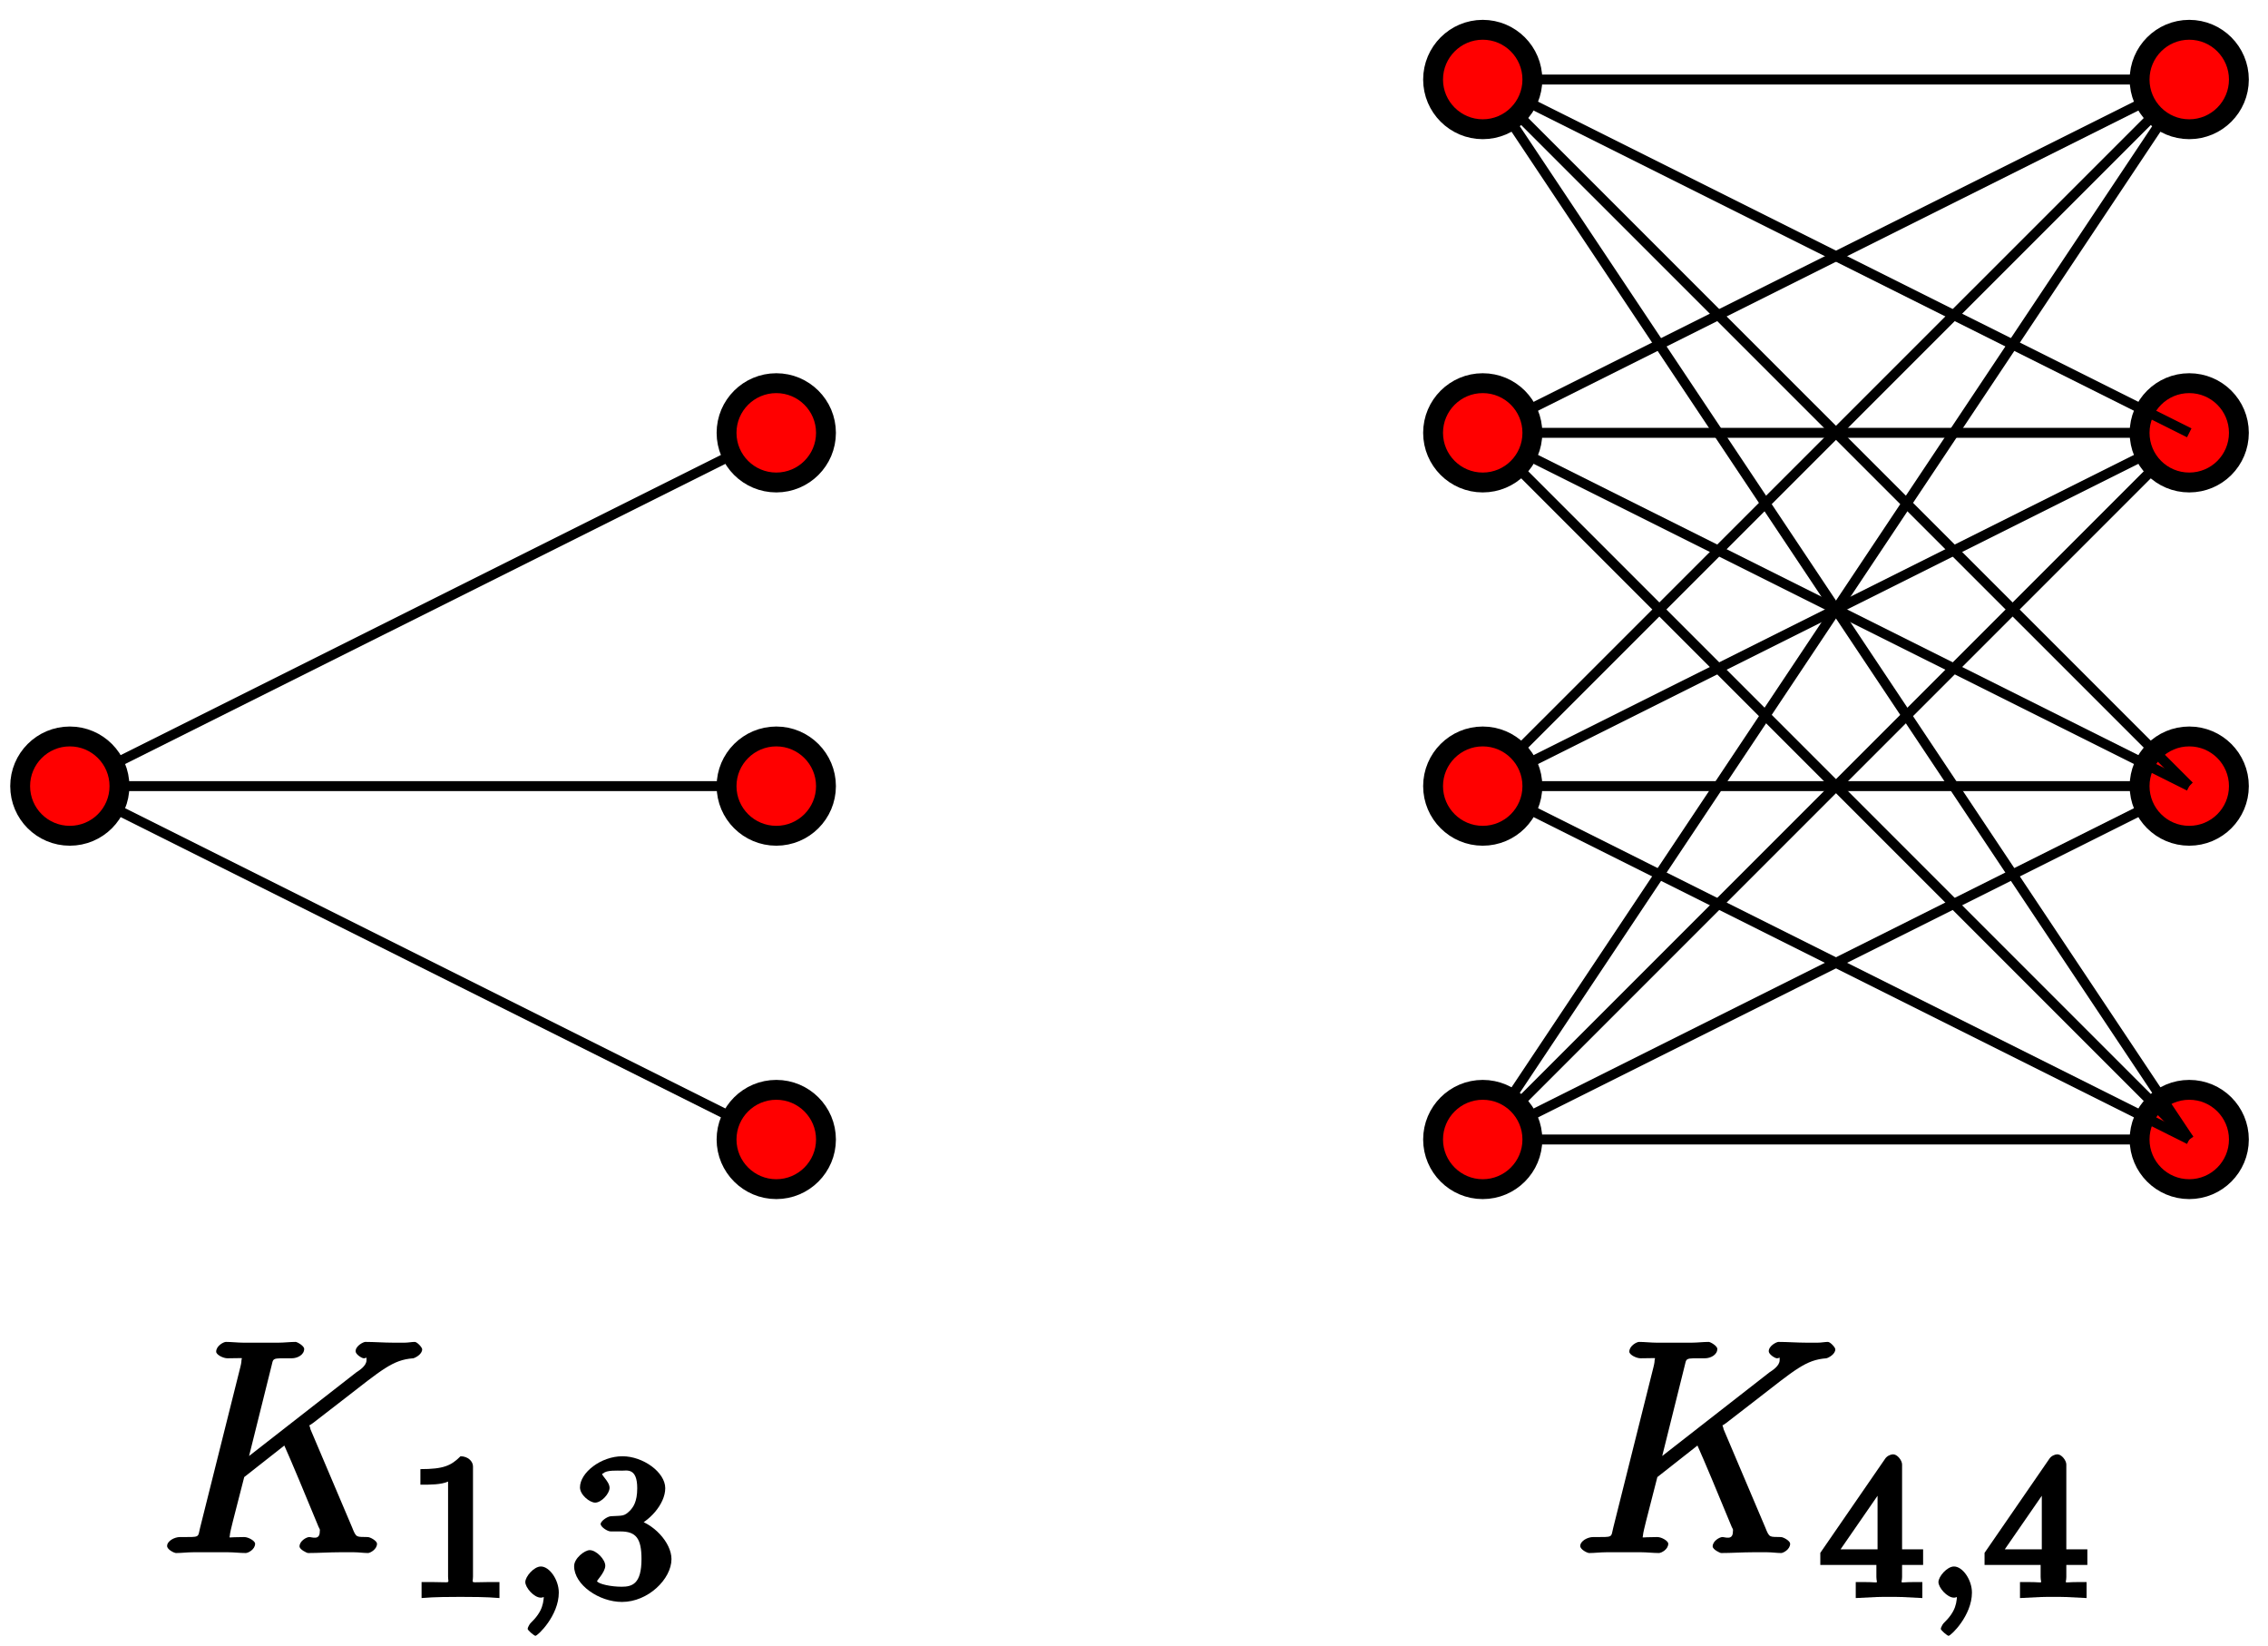
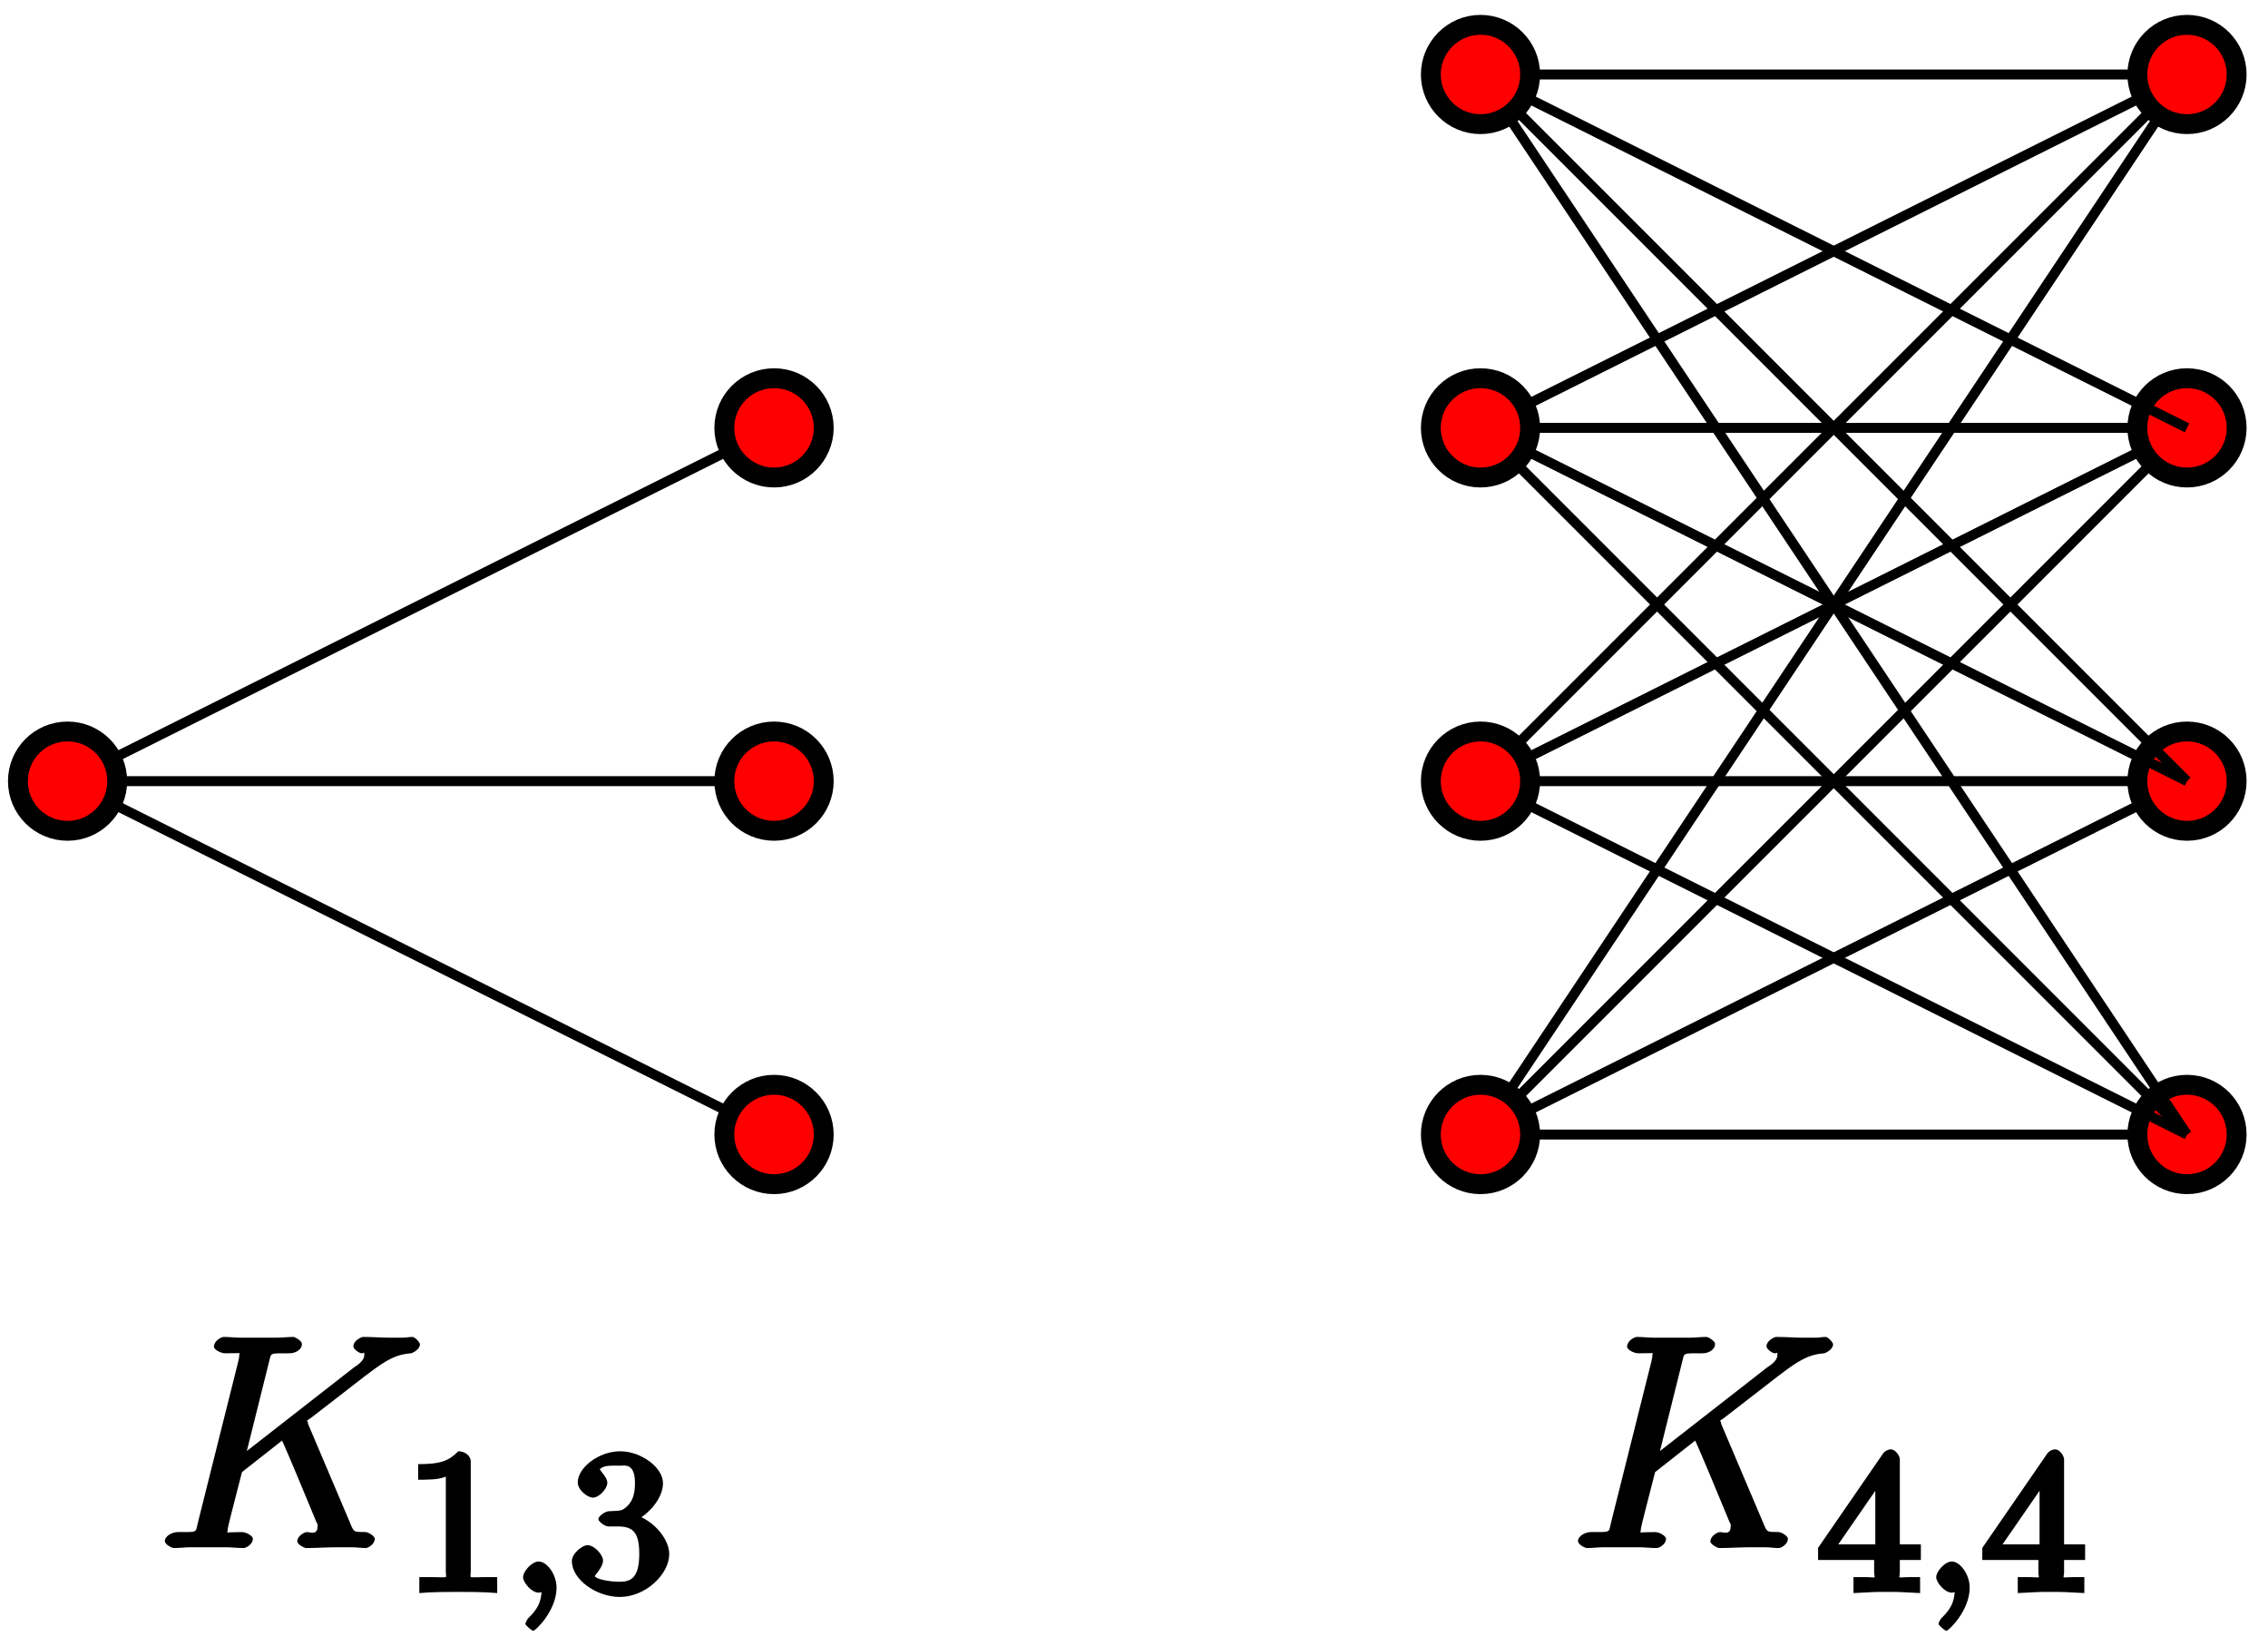
<svg xmlns="http://www.w3.org/2000/svg" xmlns:xlink="http://www.w3.org/1999/xlink" width="91pt" height="66pt" viewBox="0 0 91 66" version="1.1">
  <defs>
    <g>
      <symbol overflow="visible" id="glyph0-0">
        <path style="stroke:none;" d="" />
      </symbol>
      <symbol overflow="visible" id="glyph0-1">
        <path style="stroke:none;" d="M 6.125 -4.969 C 6.125 -5.016 6.078 -5.109 6.078 -5.141 C 6.078 -5.156 6.031 -5.062 6.234 -5.219 L 7.406 -6.125 C 9 -7.359 9.422 -7.75 10.25 -7.812 C 10.328 -7.828 10.609 -7.969 10.609 -8.172 C 10.609 -8.25 10.406 -8.469 10.312 -8.469 C 10.188 -8.469 10.047 -8.438 9.906 -8.438 L 9.453 -8.438 C 9.078 -8.438 8.688 -8.469 8.328 -8.469 C 8.25 -8.469 7.938 -8.312 7.938 -8.094 C 7.938 -7.969 8.188 -7.812 8.266 -7.812 C 8.391 -7.812 8.375 -7.906 8.375 -7.734 C 8.375 -7.5 8.062 -7.312 7.969 -7.25 L 3.281 -3.594 L 3.562 -3.484 L 4.547 -7.438 C 4.656 -7.844 4.531 -7.812 5.375 -7.812 C 5.609 -7.812 5.875 -7.953 5.875 -8.188 C 5.875 -8.312 5.594 -8.469 5.531 -8.469 C 5.312 -8.469 5.062 -8.438 4.844 -8.438 L 3.438 -8.438 C 3.219 -8.438 2.953 -8.469 2.734 -8.469 C 2.641 -8.469 2.344 -8.312 2.344 -8.078 C 2.344 -7.953 2.625 -7.812 2.797 -7.812 C 3.531 -7.812 3.359 -7.859 3.359 -7.734 C 3.359 -7.703 3.359 -7.641 3.312 -7.453 L 1.703 -1.031 C 1.594 -0.609 1.734 -0.641 0.891 -0.641 C 0.672 -0.641 0.375 -0.484 0.375 -0.281 C 0.375 -0.141 0.656 0 0.734 0 C 0.953 0 1.188 -0.031 1.422 -0.031 L 2.828 -0.031 C 3.047 -0.031 3.297 0 3.531 0 C 3.625 0 3.906 -0.141 3.906 -0.375 C 3.906 -0.484 3.641 -0.641 3.469 -0.641 C 2.734 -0.641 2.891 -0.578 2.891 -0.703 C 2.891 -0.781 2.969 -1.094 3.016 -1.281 L 3.469 -3.047 L 5.078 -4.312 C 5.312 -3.797 5.953 -2.266 6.453 -1.047 C 6.531 -0.906 6.5 -0.938 6.5 -0.859 C 6.5 -0.5 6.188 -0.641 6.078 -0.641 C 5.969 -0.641 5.688 -0.484 5.688 -0.266 C 5.688 -0.141 5.984 0 6.031 0 C 6.438 0 6.891 -0.031 7.297 -0.031 L 7.875 -0.031 C 8.062 -0.031 8.266 0 8.438 0 C 8.516 0 8.797 -0.141 8.797 -0.375 C 8.797 -0.484 8.531 -0.641 8.422 -0.641 C 7.969 -0.656 7.969 -0.594 7.797 -1.031 Z M 6.125 -4.969 " />
      </symbol>
      <symbol overflow="visible" id="glyph1-0">
        <path style="stroke:none;" d="" />
      </symbol>
      <symbol overflow="visible" id="glyph1-1">
        <path style="stroke:none;" d="M 2.688 -5.266 C 2.688 -5.469 2.484 -5.672 2.188 -5.672 C 1.812 -5.297 1.516 -5.156 0.578 -5.156 L 0.578 -4.531 C 0.984 -4.531 1.406 -4.531 1.688 -4.656 L 1.688 -0.844 C 1.688 -0.547 1.844 -0.625 1.094 -0.625 L 0.625 -0.625 L 0.625 0.016 C 1.141 -0.031 1.828 -0.031 2.188 -0.031 C 2.547 -0.031 3.234 -0.031 3.75 0.016 L 3.75 -0.625 L 3.281 -0.625 C 2.531 -0.625 2.688 -0.547 2.688 -0.844 Z M 2.688 -5.266 " />
      </symbol>
      <symbol overflow="visible" id="glyph1-2">
        <path style="stroke:none;" d="M 2.016 -2.656 C 2.641 -2.656 2.859 -2.375 2.859 -1.547 C 2.859 -0.547 2.484 -0.438 2.062 -0.438 C 1.625 -0.438 1.141 -0.547 1.078 -0.656 C 1.031 -0.656 1.406 -1.016 1.406 -1.281 C 1.406 -1.531 1.047 -1.906 0.781 -1.906 C 0.578 -1.906 0.156 -1.578 0.156 -1.266 C 0.156 -0.516 1.156 0.172 2.078 0.172 C 3.125 0.172 4.062 -0.75 4.062 -1.547 C 4.062 -2.203 3.344 -3 2.531 -3.172 L 2.531 -2.812 C 3.156 -3.031 3.812 -3.75 3.812 -4.391 C 3.812 -5.031 2.922 -5.672 2.094 -5.672 C 1.234 -5.672 0.391 -5.016 0.391 -4.422 C 0.391 -4.125 0.781 -3.812 1 -3.812 C 1.25 -3.812 1.578 -4.172 1.578 -4.406 C 1.578 -4.688 1.141 -4.984 1.328 -4.984 C 1.438 -5.125 1.922 -5.094 2.062 -5.094 C 2.266 -5.094 2.688 -5.219 2.688 -4.391 C 2.688 -3.828 2.516 -3.625 2.406 -3.5 C 2.156 -3.25 2.109 -3.297 1.625 -3.266 C 1.469 -3.25 1.219 -3.062 1.219 -2.953 C 1.219 -2.844 1.484 -2.656 1.625 -2.656 Z M 2.016 -2.656 " />
      </symbol>
      <symbol overflow="visible" id="glyph1-3">
        <path style="stroke:none;" d="M 3.328 -5.344 C 3.328 -5.5 3.141 -5.75 2.969 -5.75 C 2.875 -5.75 2.719 -5.688 2.641 -5.562 L 0.047 -1.797 L 0.047 -1.312 L 2.297 -1.312 L 2.297 -0.828 C 2.297 -0.531 2.469 -0.625 1.844 -0.625 L 1.469 -0.625 L 1.469 0.016 C 2.344 -0.031 2.359 -0.031 2.812 -0.031 C 3.266 -0.031 3.281 -0.031 4.141 0.016 L 4.141 -0.625 L 3.781 -0.625 C 3.156 -0.625 3.328 -0.531 3.328 -0.828 L 3.328 -1.312 L 4.172 -1.312 L 4.172 -1.938 L 3.328 -1.938 Z M 2.344 -4.688 L 2.344 -1.938 L 0.859 -1.938 L 2.672 -4.562 Z M 2.344 -4.688 " />
      </symbol>
      <symbol overflow="visible" id="glyph2-0">
        <path style="stroke:none;" d="" />
      </symbol>
      <symbol overflow="visible" id="glyph2-1">
        <path style="stroke:none;" d="M 1.297 -0.297 C 1.297 0.219 1.25 0.547 0.75 1.031 C 0.719 1.062 0.641 1.203 0.641 1.25 C 0.641 1.312 0.906 1.531 0.953 1.531 C 1.047 1.531 1.891 0.719 1.891 -0.203 C 1.891 -0.719 1.516 -1.25 1.172 -1.25 C 0.891 -1.25 0.547 -0.844 0.547 -0.625 C 0.547 -0.406 0.891 0 1.172 0 C 1.375 0 1.672 -0.297 1.672 -0.297 Z M 1.297 -0.297 " />
      </symbol>
    </g>
  </defs>
  <g id="surface1">
    <g style="fill:rgb(0%,0%,0%);fill-opacity:1;">
-       <use xlink:href="#glyph0-1" x="6.33" y="62.3" />
+       <use xlink:href="#glyph0-1" x="6.24" y="62.1" />
    </g>
    <g style="fill:rgb(0%,0%,0%);fill-opacity:1;">
-       <use xlink:href="#glyph1-1" x="16.29" y="64.09" />
+       <use xlink:href="#glyph1-1" x="16.2" y="63.89" />
    </g>
    <g style="fill:rgb(0%,0%,0%);fill-opacity:1;">
-       <use xlink:href="#glyph2-1" x="20.53" y="64.09" />
+       <use xlink:href="#glyph2-1" x="20.44" y="63.89" />
    </g>
    <g style="fill:rgb(0%,0%,0%);fill-opacity:1;">
-       <use xlink:href="#glyph1-2" x="22.88" y="64.09" />
+       <use xlink:href="#glyph1-2" x="22.79" y="63.89" />
    </g>
    <g style="fill:rgb(0%,0%,0%);fill-opacity:1;">
-       <use xlink:href="#glyph0-1" x="63.03" y="62.3" />
+       <use xlink:href="#glyph0-1" x="62.94" y="62.1" />
    </g>
    <g style="fill:rgb(0%,0%,0%);fill-opacity:1;">
-       <use xlink:href="#glyph1-3" x="72.99" y="64.09" />
+       <use xlink:href="#glyph1-3" x="72.9" y="63.89" />
    </g>
    <g style="fill:rgb(0%,0%,0%);fill-opacity:1;">
-       <use xlink:href="#glyph2-1" x="77.23" y="64.09" />
+       <use xlink:href="#glyph2-1" x="77.14" y="63.89" />
    </g>
    <g style="fill:rgb(0%,0%,0%);fill-opacity:1;">
-       <use xlink:href="#glyph1-3" x="79.58" y="64.09" />
+       <use xlink:href="#glyph1-3" x="79.49" y="63.89" />
    </g>
-     <path style="fill:none;stroke-width:0.399;stroke-linecap:butt;stroke-linejoin:miter;stroke:rgb(0%,0%,0%);stroke-opacity:1;stroke-miterlimit:10;" d="M 0.001 14.175 L 28.348 -0.001 " transform="matrix(1,0,0,-1,2.8,45.71)" />
-     <path style="fill-rule:nonzero;fill:rgb(100%,0%,0%);fill-opacity:1;stroke-width:0.797;stroke-linecap:butt;stroke-linejoin:miter;stroke:rgb(0%,0%,0%);stroke-opacity:1;stroke-miterlimit:10;" d="M 30.341 -0.001 C 30.341 1.101 29.446 1.991 28.348 1.991 C 27.247 1.991 26.352 1.101 26.352 -0.001 C 26.352 -1.099 27.247 -1.993 28.348 -1.993 C 29.446 -1.993 30.341 -1.099 30.341 -0.001 Z M 30.341 -0.001 " transform="matrix(1,0,0,-1,2.8,45.71)" />
-     <path style="fill:none;stroke-width:0.399;stroke-linecap:butt;stroke-linejoin:miter;stroke:rgb(0%,0%,0%);stroke-opacity:1;stroke-miterlimit:10;" d="M 0.001 14.175 L 28.348 14.175 " transform="matrix(1,0,0,-1,2.8,45.71)" />
-     <path style="fill-rule:nonzero;fill:rgb(100%,0%,0%);fill-opacity:1;stroke-width:0.797;stroke-linecap:butt;stroke-linejoin:miter;stroke:rgb(0%,0%,0%);stroke-opacity:1;stroke-miterlimit:10;" d="M 30.341 14.175 C 30.341 15.273 29.446 16.167 28.348 16.167 C 27.247 16.167 26.352 15.273 26.352 14.175 C 26.352 13.073 27.247 12.183 28.348 12.183 C 29.446 12.183 30.341 13.073 30.341 14.175 Z M 30.341 14.175 " transform="matrix(1,0,0,-1,2.8,45.71)" />
-     <path style="fill:none;stroke-width:0.399;stroke-linecap:butt;stroke-linejoin:miter;stroke:rgb(0%,0%,0%);stroke-opacity:1;stroke-miterlimit:10;" d="M 0.001 14.175 L 28.348 28.347 " transform="matrix(1,0,0,-1,2.8,45.71)" />
-     <path style="fill-rule:nonzero;fill:rgb(100%,0%,0%);fill-opacity:1;stroke-width:0.797;stroke-linecap:butt;stroke-linejoin:miter;stroke:rgb(0%,0%,0%);stroke-opacity:1;stroke-miterlimit:10;" d="M 30.341 28.347 C 30.341 29.448 29.446 30.339 28.348 30.339 C 27.247 30.339 26.352 29.448 26.352 28.347 C 26.352 27.245 27.247 26.355 28.348 26.355 C 29.446 26.355 30.341 27.245 30.341 28.347 Z M 30.341 28.347 " transform="matrix(1,0,0,-1,2.8,45.71)" />
-     <path style="fill-rule:nonzero;fill:rgb(100%,0%,0%);fill-opacity:1;stroke-width:0.797;stroke-linecap:butt;stroke-linejoin:miter;stroke:rgb(0%,0%,0%);stroke-opacity:1;stroke-miterlimit:10;" d="M 1.993 14.175 C 1.993 15.273 1.102 16.167 0.001 16.167 C -1.101 16.167 -1.991 15.273 -1.991 14.175 C -1.991 13.073 -1.101 12.183 0.001 12.183 C 1.102 12.183 1.993 13.073 1.993 14.175 Z M 1.993 14.175 " transform="matrix(1,0,0,-1,2.8,45.71)" />
-     <path style="fill:none;stroke-width:0.399;stroke-linecap:butt;stroke-linejoin:miter;stroke:rgb(0%,0%,0%);stroke-opacity:1;stroke-miterlimit:10;" d="M 56.692 -0.001 L 85.04 -0.001 " transform="matrix(1,0,0,-1,2.8,45.71)" />
-     <path style="fill:none;stroke-width:0.399;stroke-linecap:butt;stroke-linejoin:miter;stroke:rgb(0%,0%,0%);stroke-opacity:1;stroke-miterlimit:10;" d="M 56.692 -0.001 L 85.04 14.175 " transform="matrix(1,0,0,-1,2.8,45.71)" />
-     <path style="fill:none;stroke-width:0.399;stroke-linecap:butt;stroke-linejoin:miter;stroke:rgb(0%,0%,0%);stroke-opacity:1;stroke-miterlimit:10;" d="M 56.692 -0.001 L 85.04 28.347 " transform="matrix(1,0,0,-1,2.8,45.71)" />
-     <path style="fill:none;stroke-width:0.399;stroke-linecap:butt;stroke-linejoin:miter;stroke:rgb(0%,0%,0%);stroke-opacity:1;stroke-miterlimit:10;" d="M 56.692 -0.001 L 85.04 42.519 " transform="matrix(1,0,0,-1,2.8,45.71)" />
-     <path style="fill-rule:nonzero;fill:rgb(100%,0%,0%);fill-opacity:1;stroke-width:0.797;stroke-linecap:butt;stroke-linejoin:miter;stroke:rgb(0%,0%,0%);stroke-opacity:1;stroke-miterlimit:10;" d="M 58.684 -0.001 C 58.684 1.101 57.794 1.991 56.692 1.991 C 55.595 1.991 54.7 1.101 54.7 -0.001 C 54.7 -1.099 55.595 -1.993 56.692 -1.993 C 57.794 -1.993 58.684 -1.099 58.684 -0.001 Z M 58.684 -0.001 " transform="matrix(1,0,0,-1,2.8,45.71)" />
-     <path style="fill-rule:nonzero;fill:rgb(100%,0%,0%);fill-opacity:1;stroke-width:0.797;stroke-linecap:butt;stroke-linejoin:miter;stroke:rgb(0%,0%,0%);stroke-opacity:1;stroke-miterlimit:10;" d="M 87.032 -0.001 C 87.032 1.101 86.141 1.991 85.04 1.991 C 83.938 1.991 83.048 1.101 83.048 -0.001 C 83.048 -1.099 83.938 -1.993 85.04 -1.993 C 86.141 -1.993 87.032 -1.099 87.032 -0.001 Z M 87.032 -0.001 " transform="matrix(1,0,0,-1,2.8,45.71)" />
-     <path style="fill:none;stroke-width:0.399;stroke-linecap:butt;stroke-linejoin:miter;stroke:rgb(0%,0%,0%);stroke-opacity:1;stroke-miterlimit:10;" d="M 56.692 14.175 L 85.04 -0.001 " transform="matrix(1,0,0,-1,2.8,45.71)" />
-     <path style="fill:none;stroke-width:0.399;stroke-linecap:butt;stroke-linejoin:miter;stroke:rgb(0%,0%,0%);stroke-opacity:1;stroke-miterlimit:10;" d="M 56.692 14.175 L 85.04 14.175 " transform="matrix(1,0,0,-1,2.8,45.71)" />
-     <path style="fill:none;stroke-width:0.399;stroke-linecap:butt;stroke-linejoin:miter;stroke:rgb(0%,0%,0%);stroke-opacity:1;stroke-miterlimit:10;" d="M 56.692 14.175 L 85.04 28.347 " transform="matrix(1,0,0,-1,2.8,45.71)" />
-     <path style="fill:none;stroke-width:0.399;stroke-linecap:butt;stroke-linejoin:miter;stroke:rgb(0%,0%,0%);stroke-opacity:1;stroke-miterlimit:10;" d="M 56.692 14.175 L 85.04 42.519 " transform="matrix(1,0,0,-1,2.8,45.71)" />
-     <path style="fill-rule:nonzero;fill:rgb(100%,0%,0%);fill-opacity:1;stroke-width:0.797;stroke-linecap:butt;stroke-linejoin:miter;stroke:rgb(0%,0%,0%);stroke-opacity:1;stroke-miterlimit:10;" d="M 58.684 14.175 C 58.684 15.273 57.794 16.167 56.692 16.167 C 55.595 16.167 54.7 15.273 54.7 14.175 C 54.7 13.073 55.595 12.183 56.692 12.183 C 57.794 12.183 58.684 13.073 58.684 14.175 Z M 58.684 14.175 " transform="matrix(1,0,0,-1,2.8,45.71)" />
-     <path style="fill-rule:nonzero;fill:rgb(100%,0%,0%);fill-opacity:1;stroke-width:0.797;stroke-linecap:butt;stroke-linejoin:miter;stroke:rgb(0%,0%,0%);stroke-opacity:1;stroke-miterlimit:10;" d="M 87.032 14.175 C 87.032 15.273 86.141 16.167 85.04 16.167 C 83.938 16.167 83.048 15.273 83.048 14.175 C 83.048 13.073 83.938 12.183 85.04 12.183 C 86.141 12.183 87.032 13.073 87.032 14.175 Z M 87.032 14.175 " transform="matrix(1,0,0,-1,2.8,45.71)" />
-     <path style="fill:none;stroke-width:0.399;stroke-linecap:butt;stroke-linejoin:miter;stroke:rgb(0%,0%,0%);stroke-opacity:1;stroke-miterlimit:10;" d="M 56.692 28.347 L 85.04 -0.001 " transform="matrix(1,0,0,-1,2.8,45.71)" />
-     <path style="fill:none;stroke-width:0.399;stroke-linecap:butt;stroke-linejoin:miter;stroke:rgb(0%,0%,0%);stroke-opacity:1;stroke-miterlimit:10;" d="M 56.692 28.347 L 85.04 14.175 " transform="matrix(1,0,0,-1,2.8,45.71)" />
-     <path style="fill:none;stroke-width:0.399;stroke-linecap:butt;stroke-linejoin:miter;stroke:rgb(0%,0%,0%);stroke-opacity:1;stroke-miterlimit:10;" d="M 56.692 28.347 L 85.04 28.347 " transform="matrix(1,0,0,-1,2.8,45.71)" />
-     <path style="fill:none;stroke-width:0.399;stroke-linecap:butt;stroke-linejoin:miter;stroke:rgb(0%,0%,0%);stroke-opacity:1;stroke-miterlimit:10;" d="M 56.692 28.347 L 85.04 42.519 " transform="matrix(1,0,0,-1,2.8,45.71)" />
-     <path style="fill-rule:nonzero;fill:rgb(100%,0%,0%);fill-opacity:1;stroke-width:0.797;stroke-linecap:butt;stroke-linejoin:miter;stroke:rgb(0%,0%,0%);stroke-opacity:1;stroke-miterlimit:10;" d="M 58.684 28.347 C 58.684 29.448 57.794 30.339 56.692 30.339 C 55.595 30.339 54.7 29.448 54.7 28.347 C 54.7 27.245 55.595 26.355 56.692 26.355 C 57.794 26.355 58.684 27.245 58.684 28.347 Z M 58.684 28.347 " transform="matrix(1,0,0,-1,2.8,45.71)" />
-     <path style="fill-rule:nonzero;fill:rgb(100%,0%,0%);fill-opacity:1;stroke-width:0.797;stroke-linecap:butt;stroke-linejoin:miter;stroke:rgb(0%,0%,0%);stroke-opacity:1;stroke-miterlimit:10;" d="M 87.032 28.347 C 87.032 29.448 86.141 30.339 85.04 30.339 C 83.938 30.339 83.048 29.448 83.048 28.347 C 83.048 27.245 83.938 26.355 85.04 26.355 C 86.141 26.355 87.032 27.245 87.032 28.347 Z M 87.032 28.347 " transform="matrix(1,0,0,-1,2.8,45.71)" />
-     <path style="fill:none;stroke-width:0.399;stroke-linecap:butt;stroke-linejoin:miter;stroke:rgb(0%,0%,0%);stroke-opacity:1;stroke-miterlimit:10;" d="M 56.692 42.519 L 85.04 -0.001 " transform="matrix(1,0,0,-1,2.8,45.71)" />
-     <path style="fill:none;stroke-width:0.399;stroke-linecap:butt;stroke-linejoin:miter;stroke:rgb(0%,0%,0%);stroke-opacity:1;stroke-miterlimit:10;" d="M 56.692 42.519 L 85.04 14.175 " transform="matrix(1,0,0,-1,2.8,45.71)" />
-     <path style="fill:none;stroke-width:0.399;stroke-linecap:butt;stroke-linejoin:miter;stroke:rgb(0%,0%,0%);stroke-opacity:1;stroke-miterlimit:10;" d="M 56.692 42.519 L 85.04 28.347 " transform="matrix(1,0,0,-1,2.8,45.71)" />
-     <path style="fill:none;stroke-width:0.399;stroke-linecap:butt;stroke-linejoin:miter;stroke:rgb(0%,0%,0%);stroke-opacity:1;stroke-miterlimit:10;" d="M 56.692 42.519 L 85.04 42.519 " transform="matrix(1,0,0,-1,2.8,45.71)" />
-     <path style="fill-rule:nonzero;fill:rgb(100%,0%,0%);fill-opacity:1;stroke-width:0.797;stroke-linecap:butt;stroke-linejoin:miter;stroke:rgb(0%,0%,0%);stroke-opacity:1;stroke-miterlimit:10;" d="M 58.684 42.519 C 58.684 43.62 57.794 44.515 56.692 44.515 C 55.595 44.515 54.7 43.62 54.7 42.519 C 54.7 41.421 55.595 40.526 56.692 40.526 C 57.794 40.526 58.684 41.421 58.684 42.519 Z M 58.684 42.519 " transform="matrix(1,0,0,-1,2.8,45.71)" />
-     <path style="fill-rule:nonzero;fill:rgb(100%,0%,0%);fill-opacity:1;stroke-width:0.797;stroke-linecap:butt;stroke-linejoin:miter;stroke:rgb(0%,0%,0%);stroke-opacity:1;stroke-miterlimit:10;" d="M 87.032 42.519 C 87.032 43.62 86.141 44.515 85.04 44.515 C 83.938 44.515 83.048 43.62 83.048 42.519 C 83.048 41.421 83.938 40.526 85.04 40.526 C 86.141 40.526 87.032 41.421 87.032 42.519 Z M 87.032 42.519 " transform="matrix(1,0,0,-1,2.8,45.71)" />
+     <path style="fill:none;stroke-width:0.399;stroke-linecap:butt;stroke-linejoin:miter;stroke:rgb(0%,0%,0%);stroke-opacity:1;stroke-miterlimit:10;" d="M 0.001 14.174 L 28.349 -0.002 " transform="matrix(1,0,0,-1,2.71,45.51)" />
+     <path style="fill-rule:nonzero;fill:rgb(100%,0%,0%);fill-opacity:1;stroke-width:0.797;stroke-linecap:butt;stroke-linejoin:miter;stroke:rgb(0%,0%,0%);stroke-opacity:1;stroke-miterlimit:10;" d="M 30.341 -0.002 C 30.341 1.1 29.446 1.994 28.349 1.994 C 27.247 1.994 26.352 1.1 26.352 -0.002 C 26.352 -1.099 27.247 -1.994 28.349 -1.994 C 29.446 -1.994 30.341 -1.099 30.341 -0.002 Z M 30.341 -0.002 " transform="matrix(1,0,0,-1,2.71,45.51)" />
+     <path style="fill:none;stroke-width:0.399;stroke-linecap:butt;stroke-linejoin:miter;stroke:rgb(0%,0%,0%);stroke-opacity:1;stroke-miterlimit:10;" d="M 0.001 14.174 L 28.349 14.174 " transform="matrix(1,0,0,-1,2.71,45.51)" />
+     <path style="fill-rule:nonzero;fill:rgb(100%,0%,0%);fill-opacity:1;stroke-width:0.797;stroke-linecap:butt;stroke-linejoin:miter;stroke:rgb(0%,0%,0%);stroke-opacity:1;stroke-miterlimit:10;" d="M 30.341 14.174 C 30.341 15.276 29.446 16.166 28.349 16.166 C 27.247 16.166 26.352 15.276 26.352 14.174 C 26.352 13.072 27.247 12.182 28.349 12.182 C 29.446 12.182 30.341 13.072 30.341 14.174 Z M 30.341 14.174 " transform="matrix(1,0,0,-1,2.71,45.51)" />
+     <path style="fill:none;stroke-width:0.399;stroke-linecap:butt;stroke-linejoin:miter;stroke:rgb(0%,0%,0%);stroke-opacity:1;stroke-miterlimit:10;" d="M 0.001 14.174 L 28.349 28.346 " transform="matrix(1,0,0,-1,2.71,45.51)" />
+     <path style="fill-rule:nonzero;fill:rgb(100%,0%,0%);fill-opacity:1;stroke-width:0.797;stroke-linecap:butt;stroke-linejoin:miter;stroke:rgb(0%,0%,0%);stroke-opacity:1;stroke-miterlimit:10;" d="M 30.341 28.346 C 30.341 29.448 29.446 30.338 28.349 30.338 C 27.247 30.338 26.352 29.448 26.352 28.346 C 26.352 27.248 27.247 26.354 28.349 26.354 C 29.446 26.354 30.341 27.248 30.341 28.346 Z M 30.341 28.346 " transform="matrix(1,0,0,-1,2.71,45.51)" />
+     <path style="fill-rule:nonzero;fill:rgb(100%,0%,0%);fill-opacity:1;stroke-width:0.797;stroke-linecap:butt;stroke-linejoin:miter;stroke:rgb(0%,0%,0%);stroke-opacity:1;stroke-miterlimit:10;" d="M 1.993 14.174 C 1.993 15.276 1.099 16.166 0.001 16.166 C -1.101 16.166 -1.991 15.276 -1.991 14.174 C -1.991 13.072 -1.101 12.182 0.001 12.182 C 1.099 12.182 1.993 13.072 1.993 14.174 Z M 1.993 14.174 " transform="matrix(1,0,0,-1,2.71,45.51)" />
+     <path style="fill:none;stroke-width:0.399;stroke-linecap:butt;stroke-linejoin:miter;stroke:rgb(0%,0%,0%);stroke-opacity:1;stroke-miterlimit:10;" d="M 56.692 -0.002 L 85.04 -0.002 " transform="matrix(1,0,0,-1,2.71,45.51)" />
+     <path style="fill:none;stroke-width:0.399;stroke-linecap:butt;stroke-linejoin:miter;stroke:rgb(0%,0%,0%);stroke-opacity:1;stroke-miterlimit:10;" d="M 56.692 -0.002 L 85.04 14.174 " transform="matrix(1,0,0,-1,2.71,45.51)" />
+     <path style="fill:none;stroke-width:0.399;stroke-linecap:butt;stroke-linejoin:miter;stroke:rgb(0%,0%,0%);stroke-opacity:1;stroke-miterlimit:10;" d="M 56.692 -0.002 L 85.04 28.346 " transform="matrix(1,0,0,-1,2.71,45.51)" />
+     <path style="fill:none;stroke-width:0.399;stroke-linecap:butt;stroke-linejoin:miter;stroke:rgb(0%,0%,0%);stroke-opacity:1;stroke-miterlimit:10;" d="M 56.692 -0.002 L 85.04 42.522 " transform="matrix(1,0,0,-1,2.71,45.51)" />
+     <path style="fill-rule:nonzero;fill:rgb(100%,0%,0%);fill-opacity:1;stroke-width:0.797;stroke-linecap:butt;stroke-linejoin:miter;stroke:rgb(0%,0%,0%);stroke-opacity:1;stroke-miterlimit:10;" d="M 58.685 -0.002 C 58.685 1.1 57.794 1.994 56.692 1.994 C 55.595 1.994 54.7 1.1 54.7 -0.002 C 54.7 -1.099 55.595 -1.994 56.692 -1.994 C 57.794 -1.994 58.685 -1.099 58.685 -0.002 Z M 58.685 -0.002 " transform="matrix(1,0,0,-1,2.71,45.51)" />
+     <path style="fill-rule:nonzero;fill:rgb(100%,0%,0%);fill-opacity:1;stroke-width:0.797;stroke-linecap:butt;stroke-linejoin:miter;stroke:rgb(0%,0%,0%);stroke-opacity:1;stroke-miterlimit:10;" d="M 87.032 -0.002 C 87.032 1.1 86.142 1.994 85.04 1.994 C 83.938 1.994 83.048 1.1 83.048 -0.002 C 83.048 -1.099 83.938 -1.994 85.04 -1.994 C 86.142 -1.994 87.032 -1.099 87.032 -0.002 Z M 87.032 -0.002 " transform="matrix(1,0,0,-1,2.71,45.51)" />
+     <path style="fill:none;stroke-width:0.399;stroke-linecap:butt;stroke-linejoin:miter;stroke:rgb(0%,0%,0%);stroke-opacity:1;stroke-miterlimit:10;" d="M 56.692 14.174 L 85.04 -0.002 " transform="matrix(1,0,0,-1,2.71,45.51)" />
+     <path style="fill:none;stroke-width:0.399;stroke-linecap:butt;stroke-linejoin:miter;stroke:rgb(0%,0%,0%);stroke-opacity:1;stroke-miterlimit:10;" d="M 56.692 14.174 L 85.04 14.174 " transform="matrix(1,0,0,-1,2.71,45.51)" />
+     <path style="fill:none;stroke-width:0.399;stroke-linecap:butt;stroke-linejoin:miter;stroke:rgb(0%,0%,0%);stroke-opacity:1;stroke-miterlimit:10;" d="M 56.692 14.174 L 85.04 28.346 " transform="matrix(1,0,0,-1,2.71,45.51)" />
+     <path style="fill:none;stroke-width:0.399;stroke-linecap:butt;stroke-linejoin:miter;stroke:rgb(0%,0%,0%);stroke-opacity:1;stroke-miterlimit:10;" d="M 56.692 14.174 L 85.04 42.522 " transform="matrix(1,0,0,-1,2.71,45.51)" />
+     <path style="fill-rule:nonzero;fill:rgb(100%,0%,0%);fill-opacity:1;stroke-width:0.797;stroke-linecap:butt;stroke-linejoin:miter;stroke:rgb(0%,0%,0%);stroke-opacity:1;stroke-miterlimit:10;" d="M 58.685 14.174 C 58.685 15.276 57.794 16.166 56.692 16.166 C 55.595 16.166 54.7 15.276 54.7 14.174 C 54.7 13.072 55.595 12.182 56.692 12.182 C 57.794 12.182 58.685 13.072 58.685 14.174 Z M 58.685 14.174 " transform="matrix(1,0,0,-1,2.71,45.51)" />
+     <path style="fill-rule:nonzero;fill:rgb(100%,0%,0%);fill-opacity:1;stroke-width:0.797;stroke-linecap:butt;stroke-linejoin:miter;stroke:rgb(0%,0%,0%);stroke-opacity:1;stroke-miterlimit:10;" d="M 87.032 14.174 C 87.032 15.276 86.142 16.166 85.04 16.166 C 83.938 16.166 83.048 15.276 83.048 14.174 C 83.048 13.072 83.938 12.182 85.04 12.182 C 86.142 12.182 87.032 13.072 87.032 14.174 Z M 87.032 14.174 " transform="matrix(1,0,0,-1,2.71,45.51)" />
+     <path style="fill:none;stroke-width:0.399;stroke-linecap:butt;stroke-linejoin:miter;stroke:rgb(0%,0%,0%);stroke-opacity:1;stroke-miterlimit:10;" d="M 56.692 28.346 L 85.04 -0.002 " transform="matrix(1,0,0,-1,2.71,45.51)" />
+     <path style="fill:none;stroke-width:0.399;stroke-linecap:butt;stroke-linejoin:miter;stroke:rgb(0%,0%,0%);stroke-opacity:1;stroke-miterlimit:10;" d="M 56.692 28.346 L 85.04 14.174 " transform="matrix(1,0,0,-1,2.71,45.51)" />
+     <path style="fill:none;stroke-width:0.399;stroke-linecap:butt;stroke-linejoin:miter;stroke:rgb(0%,0%,0%);stroke-opacity:1;stroke-miterlimit:10;" d="M 56.692 28.346 L 85.04 28.346 " transform="matrix(1,0,0,-1,2.71,45.51)" />
+     <path style="fill:none;stroke-width:0.399;stroke-linecap:butt;stroke-linejoin:miter;stroke:rgb(0%,0%,0%);stroke-opacity:1;stroke-miterlimit:10;" d="M 56.692 28.346 L 85.04 42.522 " transform="matrix(1,0,0,-1,2.71,45.51)" />
+     <path style="fill-rule:nonzero;fill:rgb(100%,0%,0%);fill-opacity:1;stroke-width:0.797;stroke-linecap:butt;stroke-linejoin:miter;stroke:rgb(0%,0%,0%);stroke-opacity:1;stroke-miterlimit:10;" d="M 58.685 28.346 C 58.685 29.448 57.794 30.338 56.692 30.338 C 55.595 30.338 54.7 29.448 54.7 28.346 C 54.7 27.248 55.595 26.354 56.692 26.354 C 57.794 26.354 58.685 27.248 58.685 28.346 Z M 58.685 28.346 " transform="matrix(1,0,0,-1,2.71,45.51)" />
+     <path style="fill-rule:nonzero;fill:rgb(100%,0%,0%);fill-opacity:1;stroke-width:0.797;stroke-linecap:butt;stroke-linejoin:miter;stroke:rgb(0%,0%,0%);stroke-opacity:1;stroke-miterlimit:10;" d="M 87.032 28.346 C 87.032 29.448 86.142 30.338 85.04 30.338 C 83.938 30.338 83.048 29.448 83.048 28.346 C 83.048 27.248 83.938 26.354 85.04 26.354 C 86.142 26.354 87.032 27.248 87.032 28.346 Z M 87.032 28.346 " transform="matrix(1,0,0,-1,2.71,45.51)" />
+     <path style="fill:none;stroke-width:0.399;stroke-linecap:butt;stroke-linejoin:miter;stroke:rgb(0%,0%,0%);stroke-opacity:1;stroke-miterlimit:10;" d="M 56.692 42.522 L 85.04 -0.002 " transform="matrix(1,0,0,-1,2.71,45.51)" />
+     <path style="fill:none;stroke-width:0.399;stroke-linecap:butt;stroke-linejoin:miter;stroke:rgb(0%,0%,0%);stroke-opacity:1;stroke-miterlimit:10;" d="M 56.692 42.522 L 85.04 14.174 " transform="matrix(1,0,0,-1,2.71,45.51)" />
+     <path style="fill:none;stroke-width:0.399;stroke-linecap:butt;stroke-linejoin:miter;stroke:rgb(0%,0%,0%);stroke-opacity:1;stroke-miterlimit:10;" d="M 56.692 42.522 L 85.04 28.346 " transform="matrix(1,0,0,-1,2.71,45.51)" />
+     <path style="fill:none;stroke-width:0.399;stroke-linecap:butt;stroke-linejoin:miter;stroke:rgb(0%,0%,0%);stroke-opacity:1;stroke-miterlimit:10;" d="M 56.692 42.522 L 85.04 42.522 " transform="matrix(1,0,0,-1,2.71,45.51)" />
+     <path style="fill-rule:nonzero;fill:rgb(100%,0%,0%);fill-opacity:1;stroke-width:0.797;stroke-linecap:butt;stroke-linejoin:miter;stroke:rgb(0%,0%,0%);stroke-opacity:1;stroke-miterlimit:10;" d="M 58.685 42.522 C 58.685 43.619 57.794 44.514 56.692 44.514 C 55.595 44.514 54.7 43.619 54.7 42.522 C 54.7 41.42 55.595 40.53 56.692 40.53 C 57.794 40.53 58.685 41.42 58.685 42.522 Z M 58.685 42.522 " transform="matrix(1,0,0,-1,2.71,45.51)" />
+     <path style="fill-rule:nonzero;fill:rgb(100%,0%,0%);fill-opacity:1;stroke-width:0.797;stroke-linecap:butt;stroke-linejoin:miter;stroke:rgb(0%,0%,0%);stroke-opacity:1;stroke-miterlimit:10;" d="M 87.032 42.522 C 87.032 43.619 86.142 44.514 85.04 44.514 C 83.938 44.514 83.048 43.619 83.048 42.522 C 83.048 41.42 83.938 40.53 85.04 40.53 C 86.142 40.53 87.032 41.42 87.032 42.522 Z M 87.032 42.522 " transform="matrix(1,0,0,-1,2.71,45.51)" />
  </g>
</svg>
